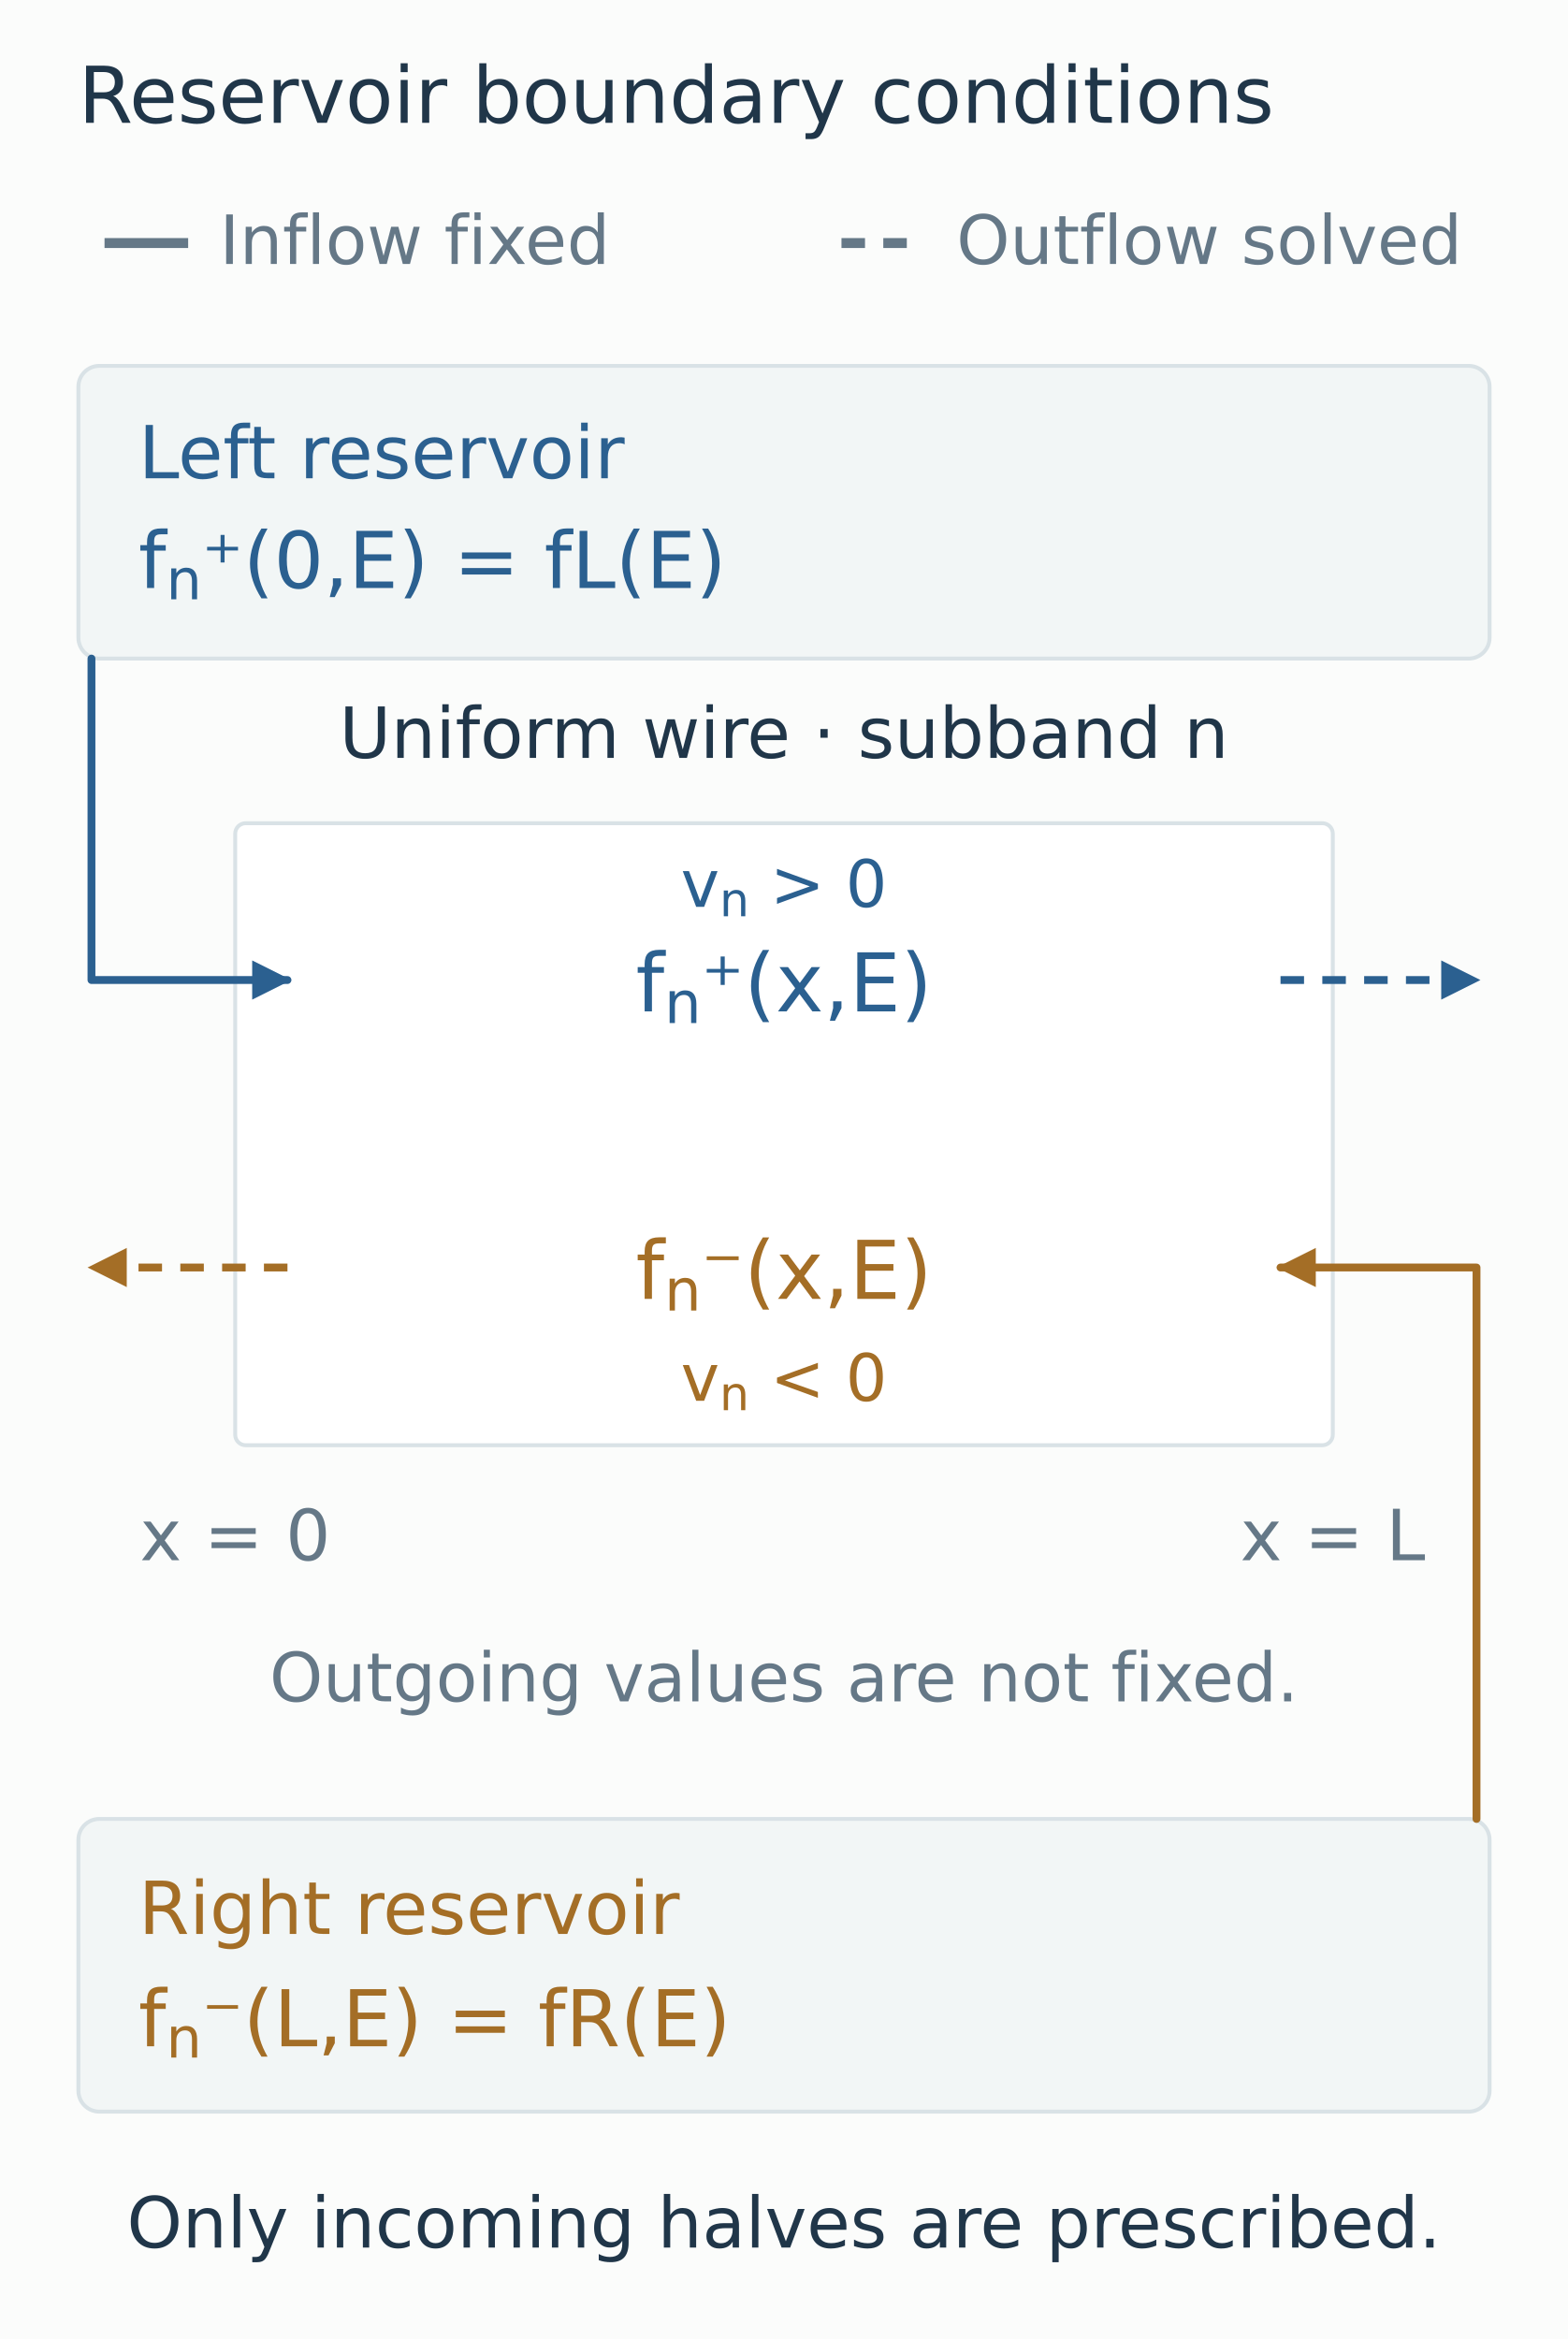
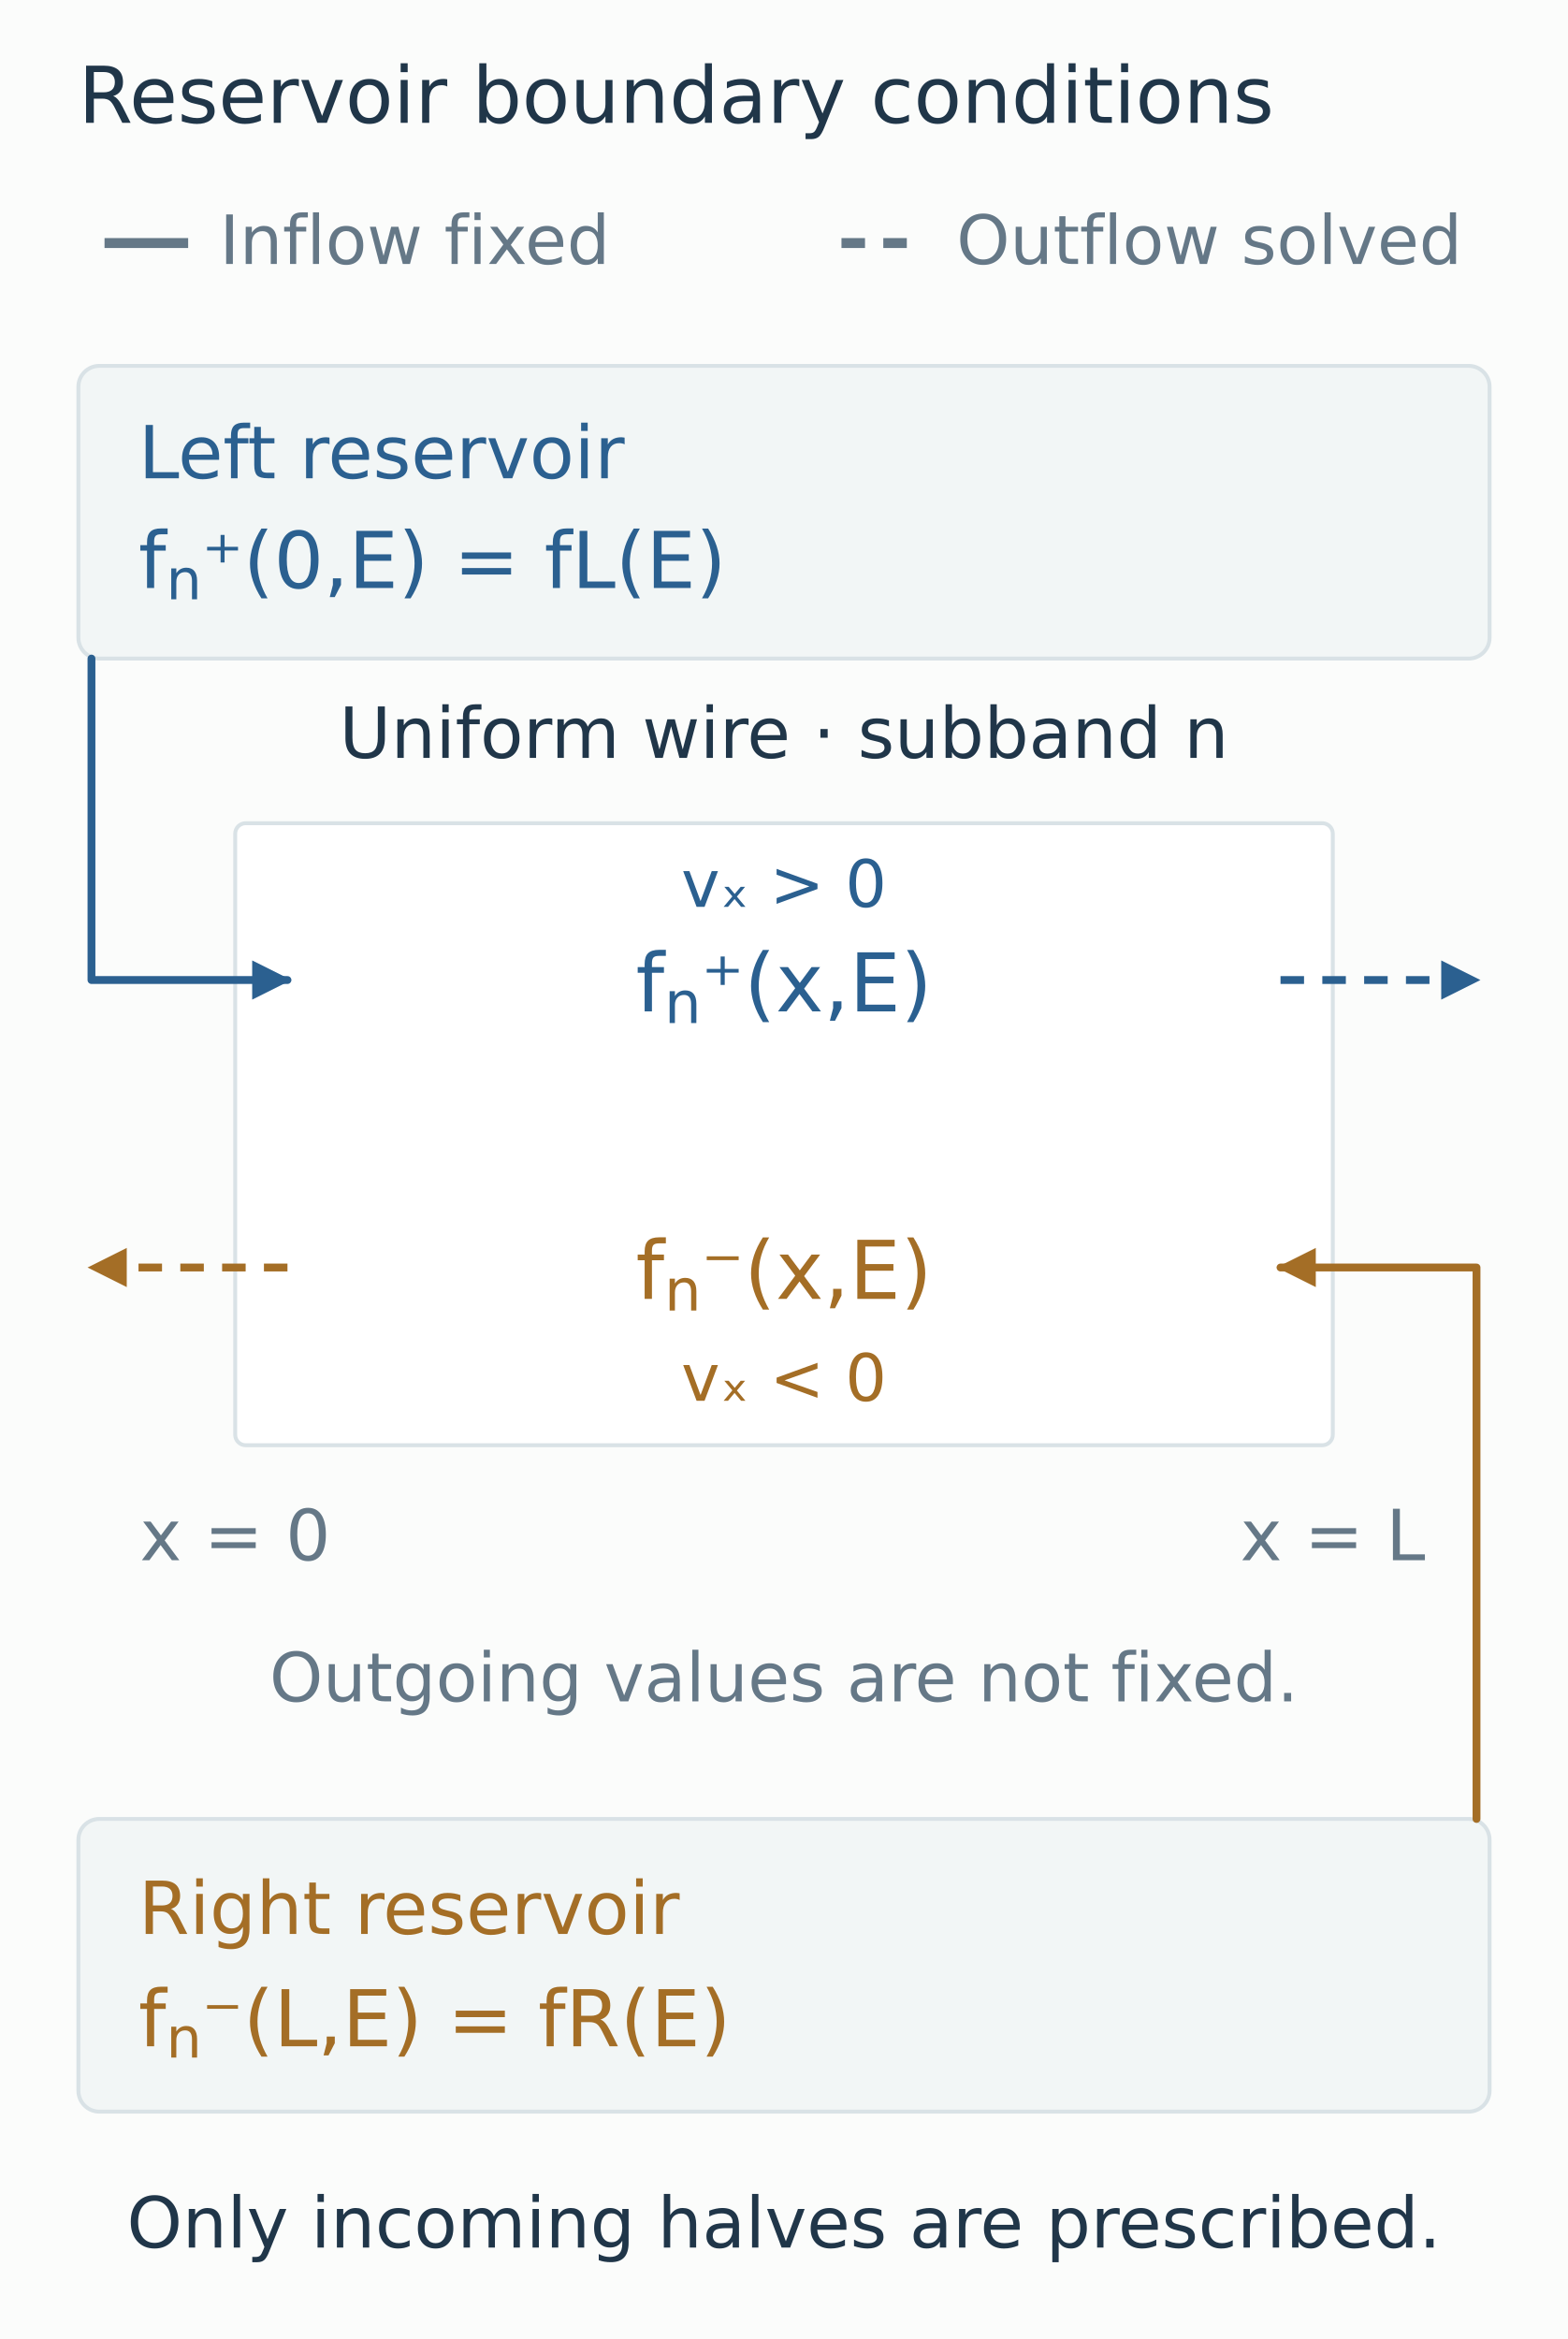
<svg xmlns="http://www.w3.org/2000/svg" width="600" height="895" viewBox="0 0 600 895" role="img" aria-labelledby="title desc">
  <defs>
    <marker id="arrow" viewBox="0 0 12 12" refX="10" refY="6" markerWidth="6" markerHeight="6" orient="auto-start-reverse">
      <path d="M 1 1 L 11 6 L 1 11 Z" fill="context-stroke" />
    </marker>
  </defs>
  <rect width="600" height="895" fill="#fbfcfb" />
  <text x="30.00" y="47.00" font-family="DejaVu Sans, Arial, sans-serif" font-size="30" font-weight="500" fill="#203649" text-anchor="start">Reservoir boundary conditions</text>
  <line x1="40.00" y1="93.00" x2="72.00" y2="93.00" stroke="#657887" stroke-width="3.8" />
  <text x="84.00" y="101.00" font-family="DejaVu Sans, Arial, sans-serif" font-size="26" font-weight="400" fill="#657887" text-anchor="start">Inflow fixed</text>
  <line x1="322.00" y1="93.00" x2="354.00" y2="93.00" stroke="#657887" stroke-width="3.8" stroke-dasharray="9 7" />
  <text x="366.00" y="101.00" font-family="DejaVu Sans, Arial, sans-serif" font-size="26" font-weight="400" fill="#657887" text-anchor="start">Outflow solved</text>
  <rect x="30.00" y="140.00" width="540.00" height="112.00" rx="8" fill="#f2f6f6" stroke="#d9e2e6" stroke-width="1.5" />
  <text x="53.00" y="183.00" font-family="DejaVu Sans, Arial, sans-serif" font-size="28" font-weight="500" fill="#2b6090" text-anchor="start">Left reservoir</text>
  <text x="53.00" y="225.00" font-family="DejaVu Sans, Arial, sans-serif" font-size="30" font-weight="400" fill="#2b6090" text-anchor="start">f<tspan baseline-shift="sub" font-size="72%">n</tspan>⁺(0,E) = fL(E)</text>
  <rect x="30.00" y="696.00" width="540.00" height="112.00" rx="8" fill="#f2f6f6" stroke="#d9e2e6" stroke-width="1.5" />
  <text x="53.00" y="740.00" font-family="DejaVu Sans, Arial, sans-serif" font-size="28" font-weight="500" fill="#a46e26" text-anchor="start">Right reservoir</text>
  <text x="53.00" y="783.00" font-family="DejaVu Sans, Arial, sans-serif" font-size="30" font-weight="400" fill="#a46e26" text-anchor="start">f<tspan baseline-shift="sub" font-size="72%">n</tspan>⁻(L,E) = fR(E)</text>
  <text x="300.00" y="290.00" font-family="DejaVu Sans, Arial, sans-serif" font-size="27" font-weight="400" fill="#203649" text-anchor="middle">Uniform wire · subband n</text>
  <rect x="90.00" y="315.00" width="420.00" height="238.00" rx="4" fill="#ffffff" stroke="#d9e2e6" stroke-width="1.5" />
  <path d="M 35.00,252.00 L 35.00,375.00 L 110.00,375.00" fill="none" stroke="#2b6090" stroke-width="3" stroke-linejoin="round" stroke-linecap="round" marker-end="url(#arrow)" />
  <path d="M 565.00,696.00 L 565.00,485.00 L 490.00,485.00" fill="none" stroke="#a46e26" stroke-width="3" stroke-linejoin="round" stroke-linecap="round" marker-end="url(#arrow)" />
  <line x1="490.00" y1="375.00" x2="565.00" y2="375.00" stroke="#2b6090" stroke-width="3" marker-end="url(#arrow)" stroke-dasharray="9 7" />
  <line x1="110.00" y1="485.00" x2="35.00" y2="485.00" stroke="#a46e26" stroke-width="3" marker-end="url(#arrow)" stroke-dasharray="9 7" />
  <text x="300.00" y="387.00" font-family="DejaVu Sans, Arial, sans-serif" font-size="31" font-weight="400" fill="#2b6090" text-anchor="middle">f<tspan baseline-shift="sub" font-size="72%">n</tspan>⁺(x,E)</text>
-   <text x="300.00" y="347.00" font-family="DejaVu Sans, Arial, sans-serif" font-size="25" font-weight="400" fill="#2b6090" text-anchor="middle">v<tspan baseline-shift="sub" font-size="72%">n</tspan> &gt; 0</text>
+   <text x="300.00" y="347.00" font-family="DejaVu Sans, Arial, sans-serif" font-size="25" font-weight="400" fill="#2b6090" text-anchor="middle">vₓ &gt; 0</text>
  <text x="300.00" y="497.00" font-family="DejaVu Sans, Arial, sans-serif" font-size="31" font-weight="400" fill="#a46e26" text-anchor="middle">f<tspan baseline-shift="sub" font-size="72%">n</tspan>⁻(x,E)</text>
-   <text x="300.00" y="536.00" font-family="DejaVu Sans, Arial, sans-serif" font-size="25" font-weight="400" fill="#a46e26" text-anchor="middle">v<tspan baseline-shift="sub" font-size="72%">n</tspan> &lt; 0</text>
+   <text x="300.00" y="536.00" font-family="DejaVu Sans, Arial, sans-serif" font-size="25" font-weight="400" fill="#a46e26" text-anchor="middle">vₓ &lt; 0</text>
  <text x="90.00" y="597.00" font-family="DejaVu Sans, Arial, sans-serif" font-size="27" font-weight="400" fill="#657887" text-anchor="middle">x = 0</text>
  <text x="510.00" y="597.00" font-family="DejaVu Sans, Arial, sans-serif" font-size="27" font-weight="400" fill="#657887" text-anchor="middle">x = L</text>
  <text x="300.00" y="651.00" font-family="DejaVu Sans, Arial, sans-serif" font-size="26" font-weight="400" fill="#657887" text-anchor="middle">Outgoing values are not fixed.</text>
  <text x="300.00" y="860.00" font-family="DejaVu Sans, Arial, sans-serif" font-size="27" font-weight="400" fill="#203649" text-anchor="middle">Only incoming halves are prescribed.</text>
</svg>
